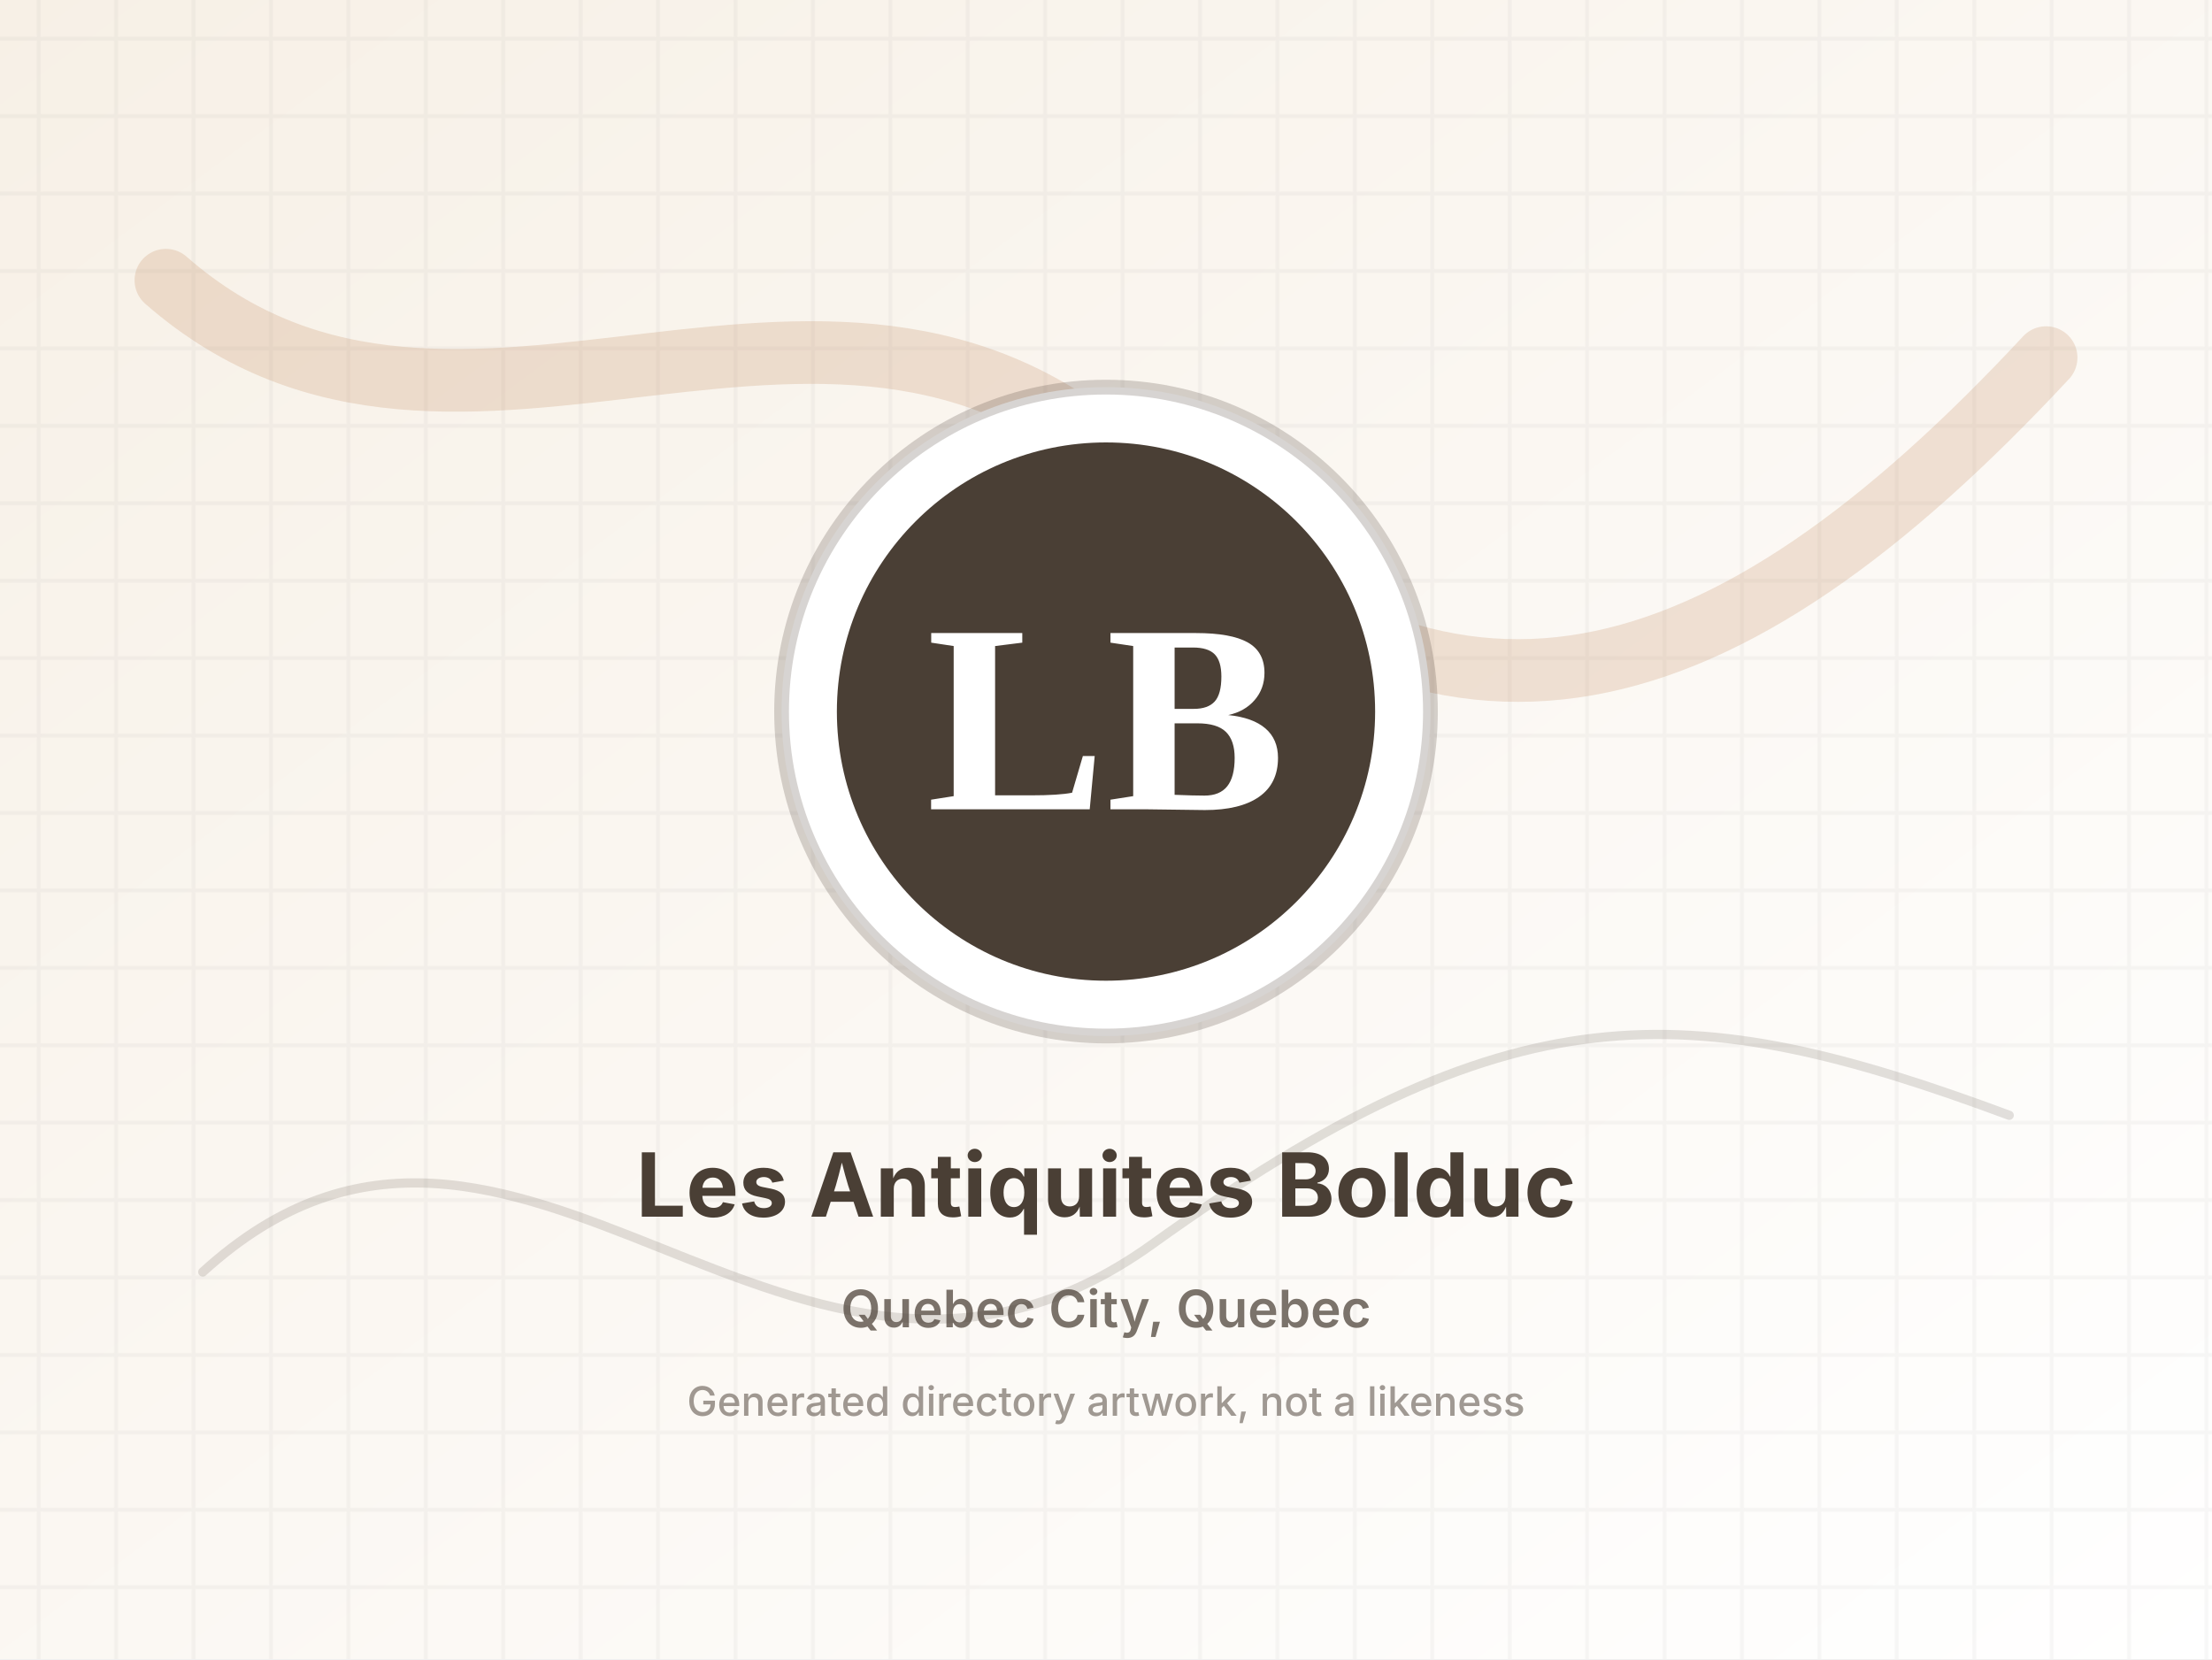
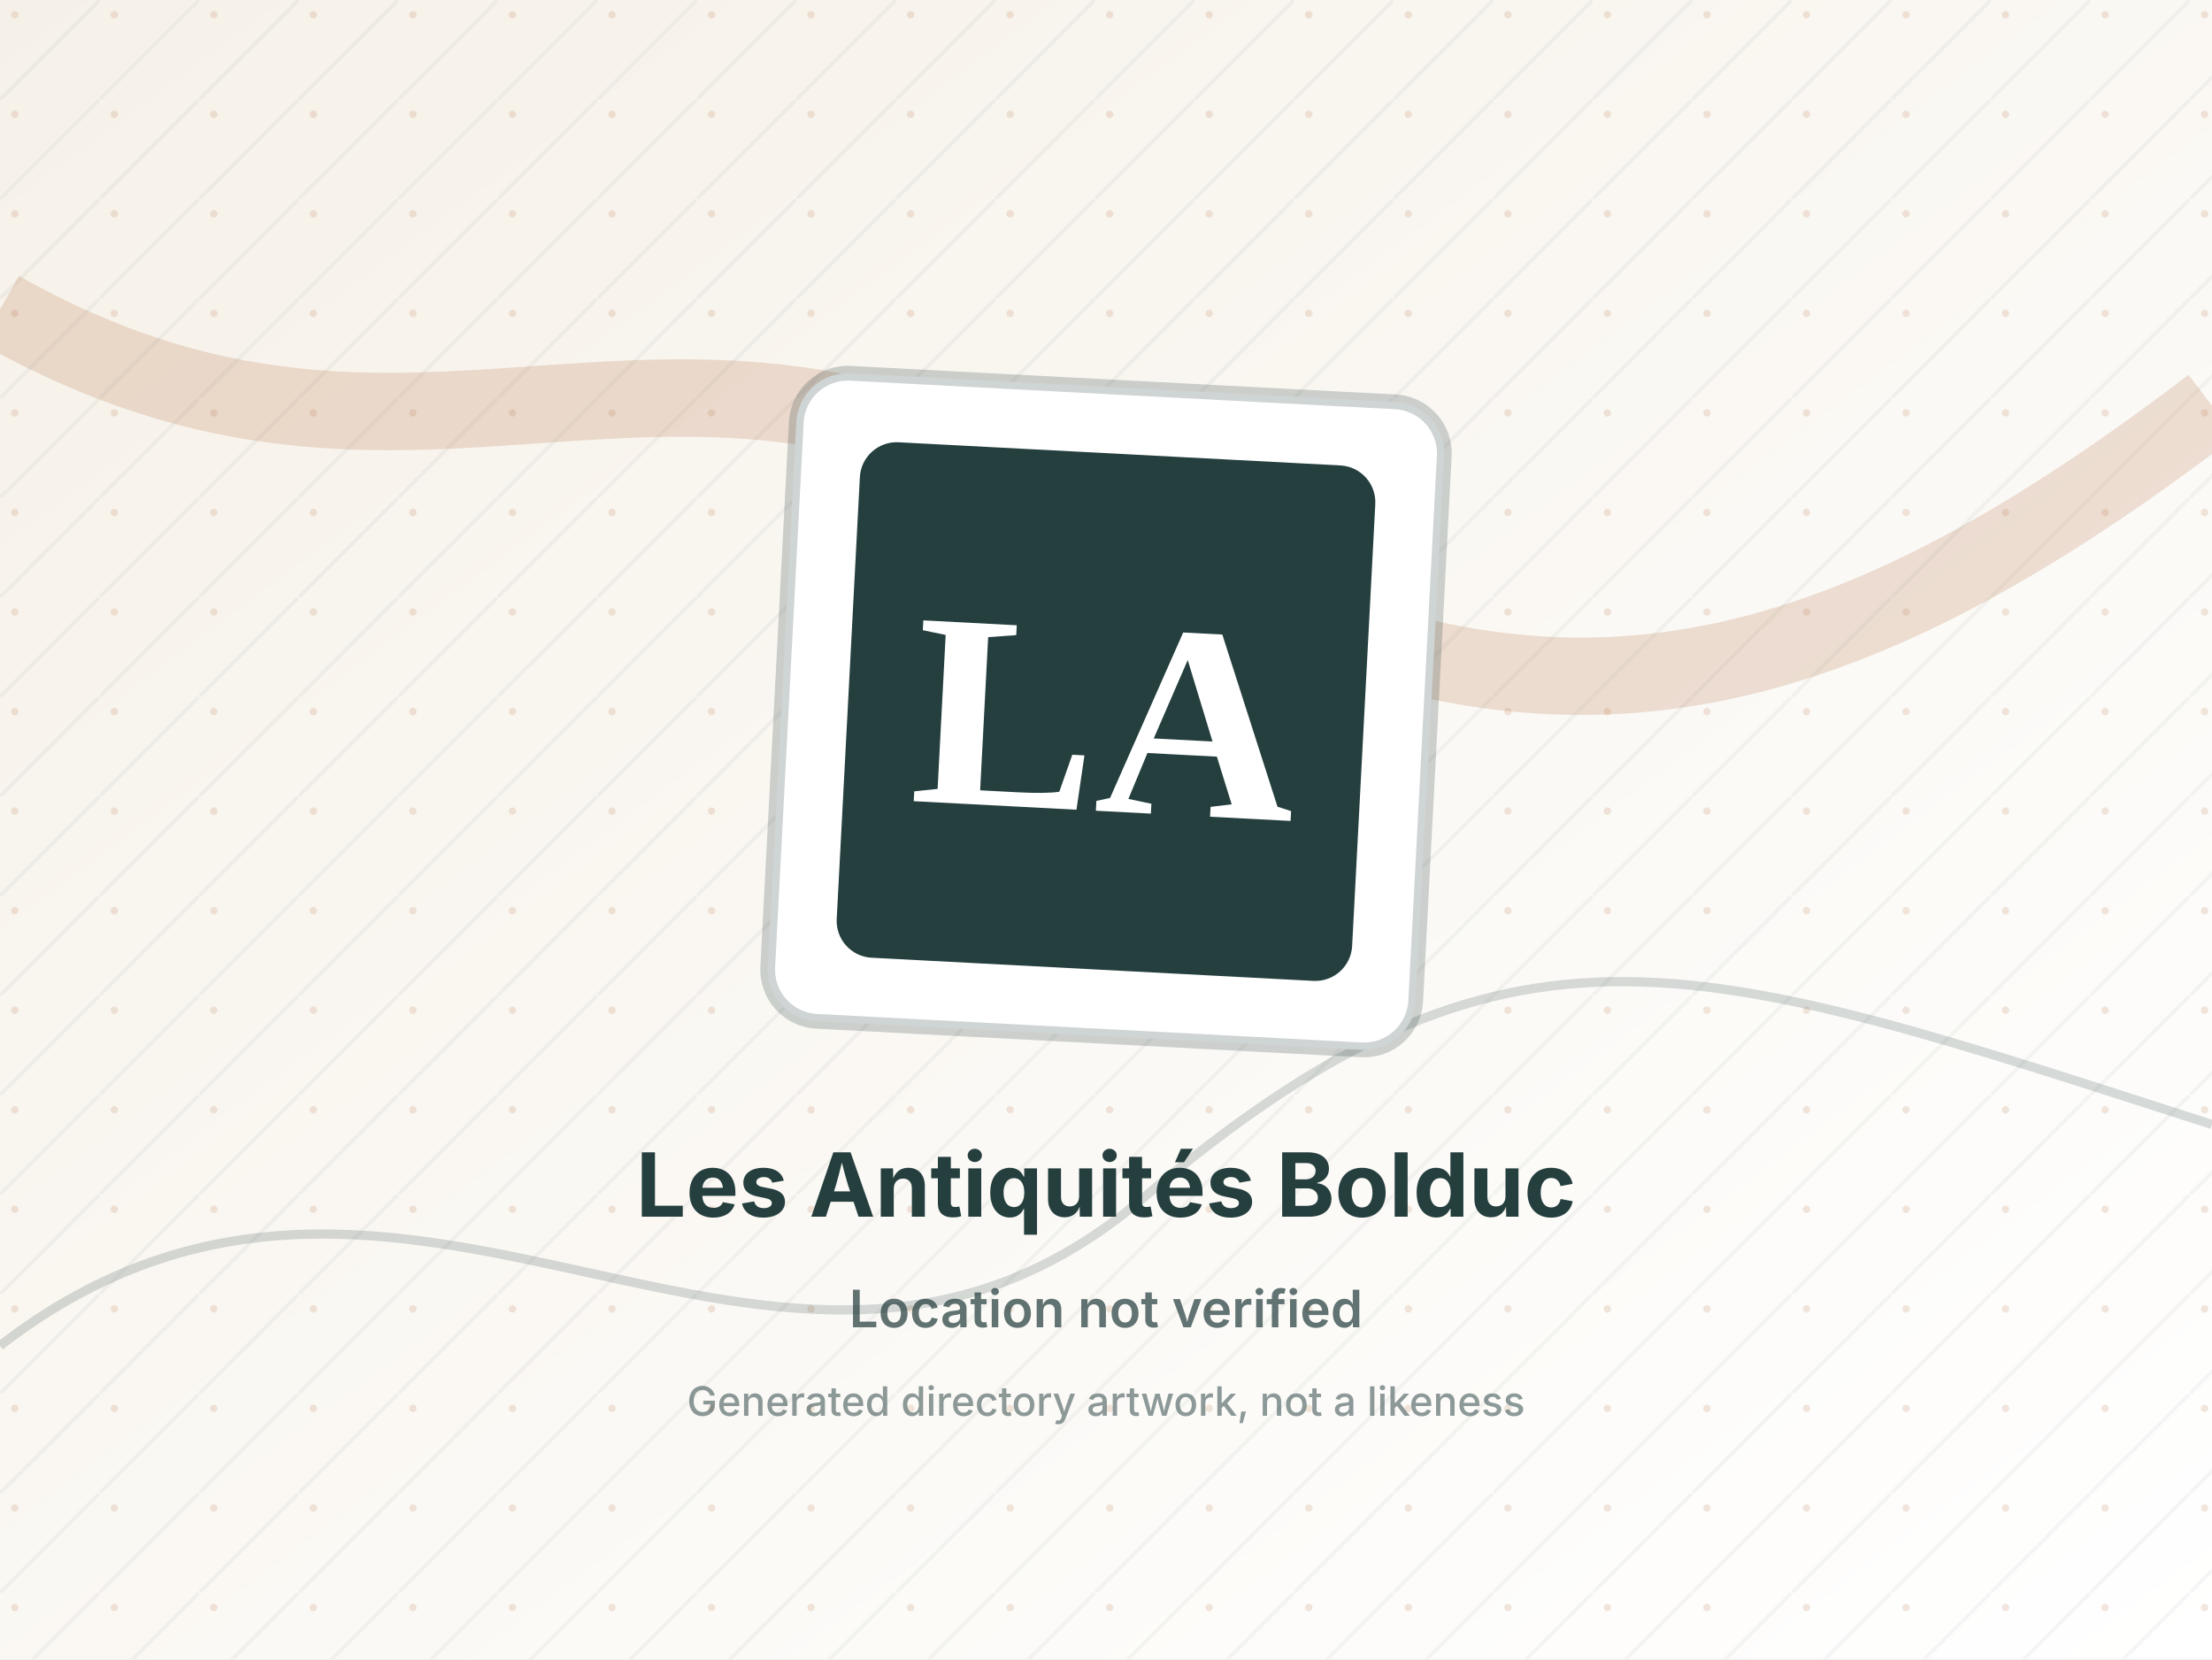
<svg xmlns="http://www.w3.org/2000/svg" viewBox="0 0 1200 900" role="img" aria-labelledby="title desc">
  <defs>
-     <linearGradient id="bg" x1="0" y1="0" x2="1" y2="1">
-       <stop offset="0" stop-color="#f7f0e6" />
+     <linearGradient id="paper" x1="0" y1="0" x2="1" y2="1">
+       <stop offset="0" stop-color="#f6f1e8" />
      <stop offset="1" stop-color="#ffffff" />
    </linearGradient>
-     <pattern id="linen" width="42" height="42" patternUnits="userSpaceOnUse">
-       <path d="M0 21H42M21 0V42" stroke="#4a3f35" stroke-opacity=".04" stroke-width="2" />
+     <pattern id="ticks" width="54" height="54" patternUnits="userSpaceOnUse">
+       <path d="M0 54 L54 0" stroke="#253f3f" stroke-opacity=".045" stroke-width="2" />
+       <circle cx="8" cy="8" r="2" fill="#b8794d" fill-opacity=".18" />
    </pattern>
  </defs>
-   <rect width="1200" height="900" fill="url(#bg)" />
-   <rect width="1200" height="900" fill="url(#linen)" />
-   <path d="M90 152 C250 292, 455 97, 620 262 S935 382, 1110 194" fill="none" stroke="#c48f65" stroke-width="34" stroke-linecap="round" opacity=".24" />
-   <path d="M110 690 C280 535, 430 815, 625 675 S915 540, 1090 605" fill="none" stroke="#4a3f35" stroke-width="5" stroke-linecap="round" opacity=".16" />
-   <g transform="translate(600 386)">
-     <circle r="176" fill="#fff" stroke="#4a3f35" stroke-opacity=".22" stroke-width="8" />
-     <circle r="146" fill="#4a3f35" />
-     <text x="0" y="53" text-anchor="middle" font-family="Georgia, 'Times New Roman', serif" font-size="146" font-weight="700" fill="#fff">LB</text>
+   <rect width="1200" height="900" fill="url(#paper)" />
+   <rect width="1200" height="900" fill="url(#ticks)" />
+   <path d="M0 168 C230 298, 360 138, 590 278 S980 388, 1200 220" fill="none" stroke="#b8794d" stroke-width="42" stroke-opacity=".22" />
+   <path d="M0 730 C220 560, 420 820, 620 650 S920 520, 1200 610" fill="none" stroke="#253f3f" stroke-width="5" stroke-opacity=".18" />
+   <g transform="translate(600 386) rotate(3)">
+     <rect x="-176" y="-176" width="352" height="352" rx="28" fill="#fff" stroke="#253f3f" stroke-opacity=".22" stroke-width="8" />
+     <rect x="-140" y="-140" width="280" height="280" rx="20" fill="#253f3f" />
+     <text x="0" y="54" text-anchor="middle" font-family="Georgia, 'Times New Roman', serif" font-size="150" font-weight="700" fill="#fff">LA</text>
  </g>
  <g font-family="Inter, Arial, sans-serif" text-anchor="middle">
-     <text x="600" y="660" font-size="48" font-weight="700" fill="#4a3f35">Les Antiquites Bolduc</text>
-     <text x="600" y="720" font-size="28" font-weight="600" fill="#4a3f35" opacity=".72">Quebec City, Quebec</text>
-     <text x="600" y="768" font-size="22" font-weight="500" fill="#4a3f35" opacity=".52">Generated directory artwork, not a likeness</text>
+     <text x="600" y="660" font-size="48" font-weight="700" fill="#253f3f">Les Antiquités Bolduc</text>
+     <text x="600" y="720" font-size="28" font-weight="600" fill="#253f3f" opacity=".72">Location not verified</text>
+     <text x="600" y="768" font-size="22" font-weight="500" fill="#253f3f" opacity=".52">Generated directory artwork, not a likeness</text>
  </g>
</svg>
